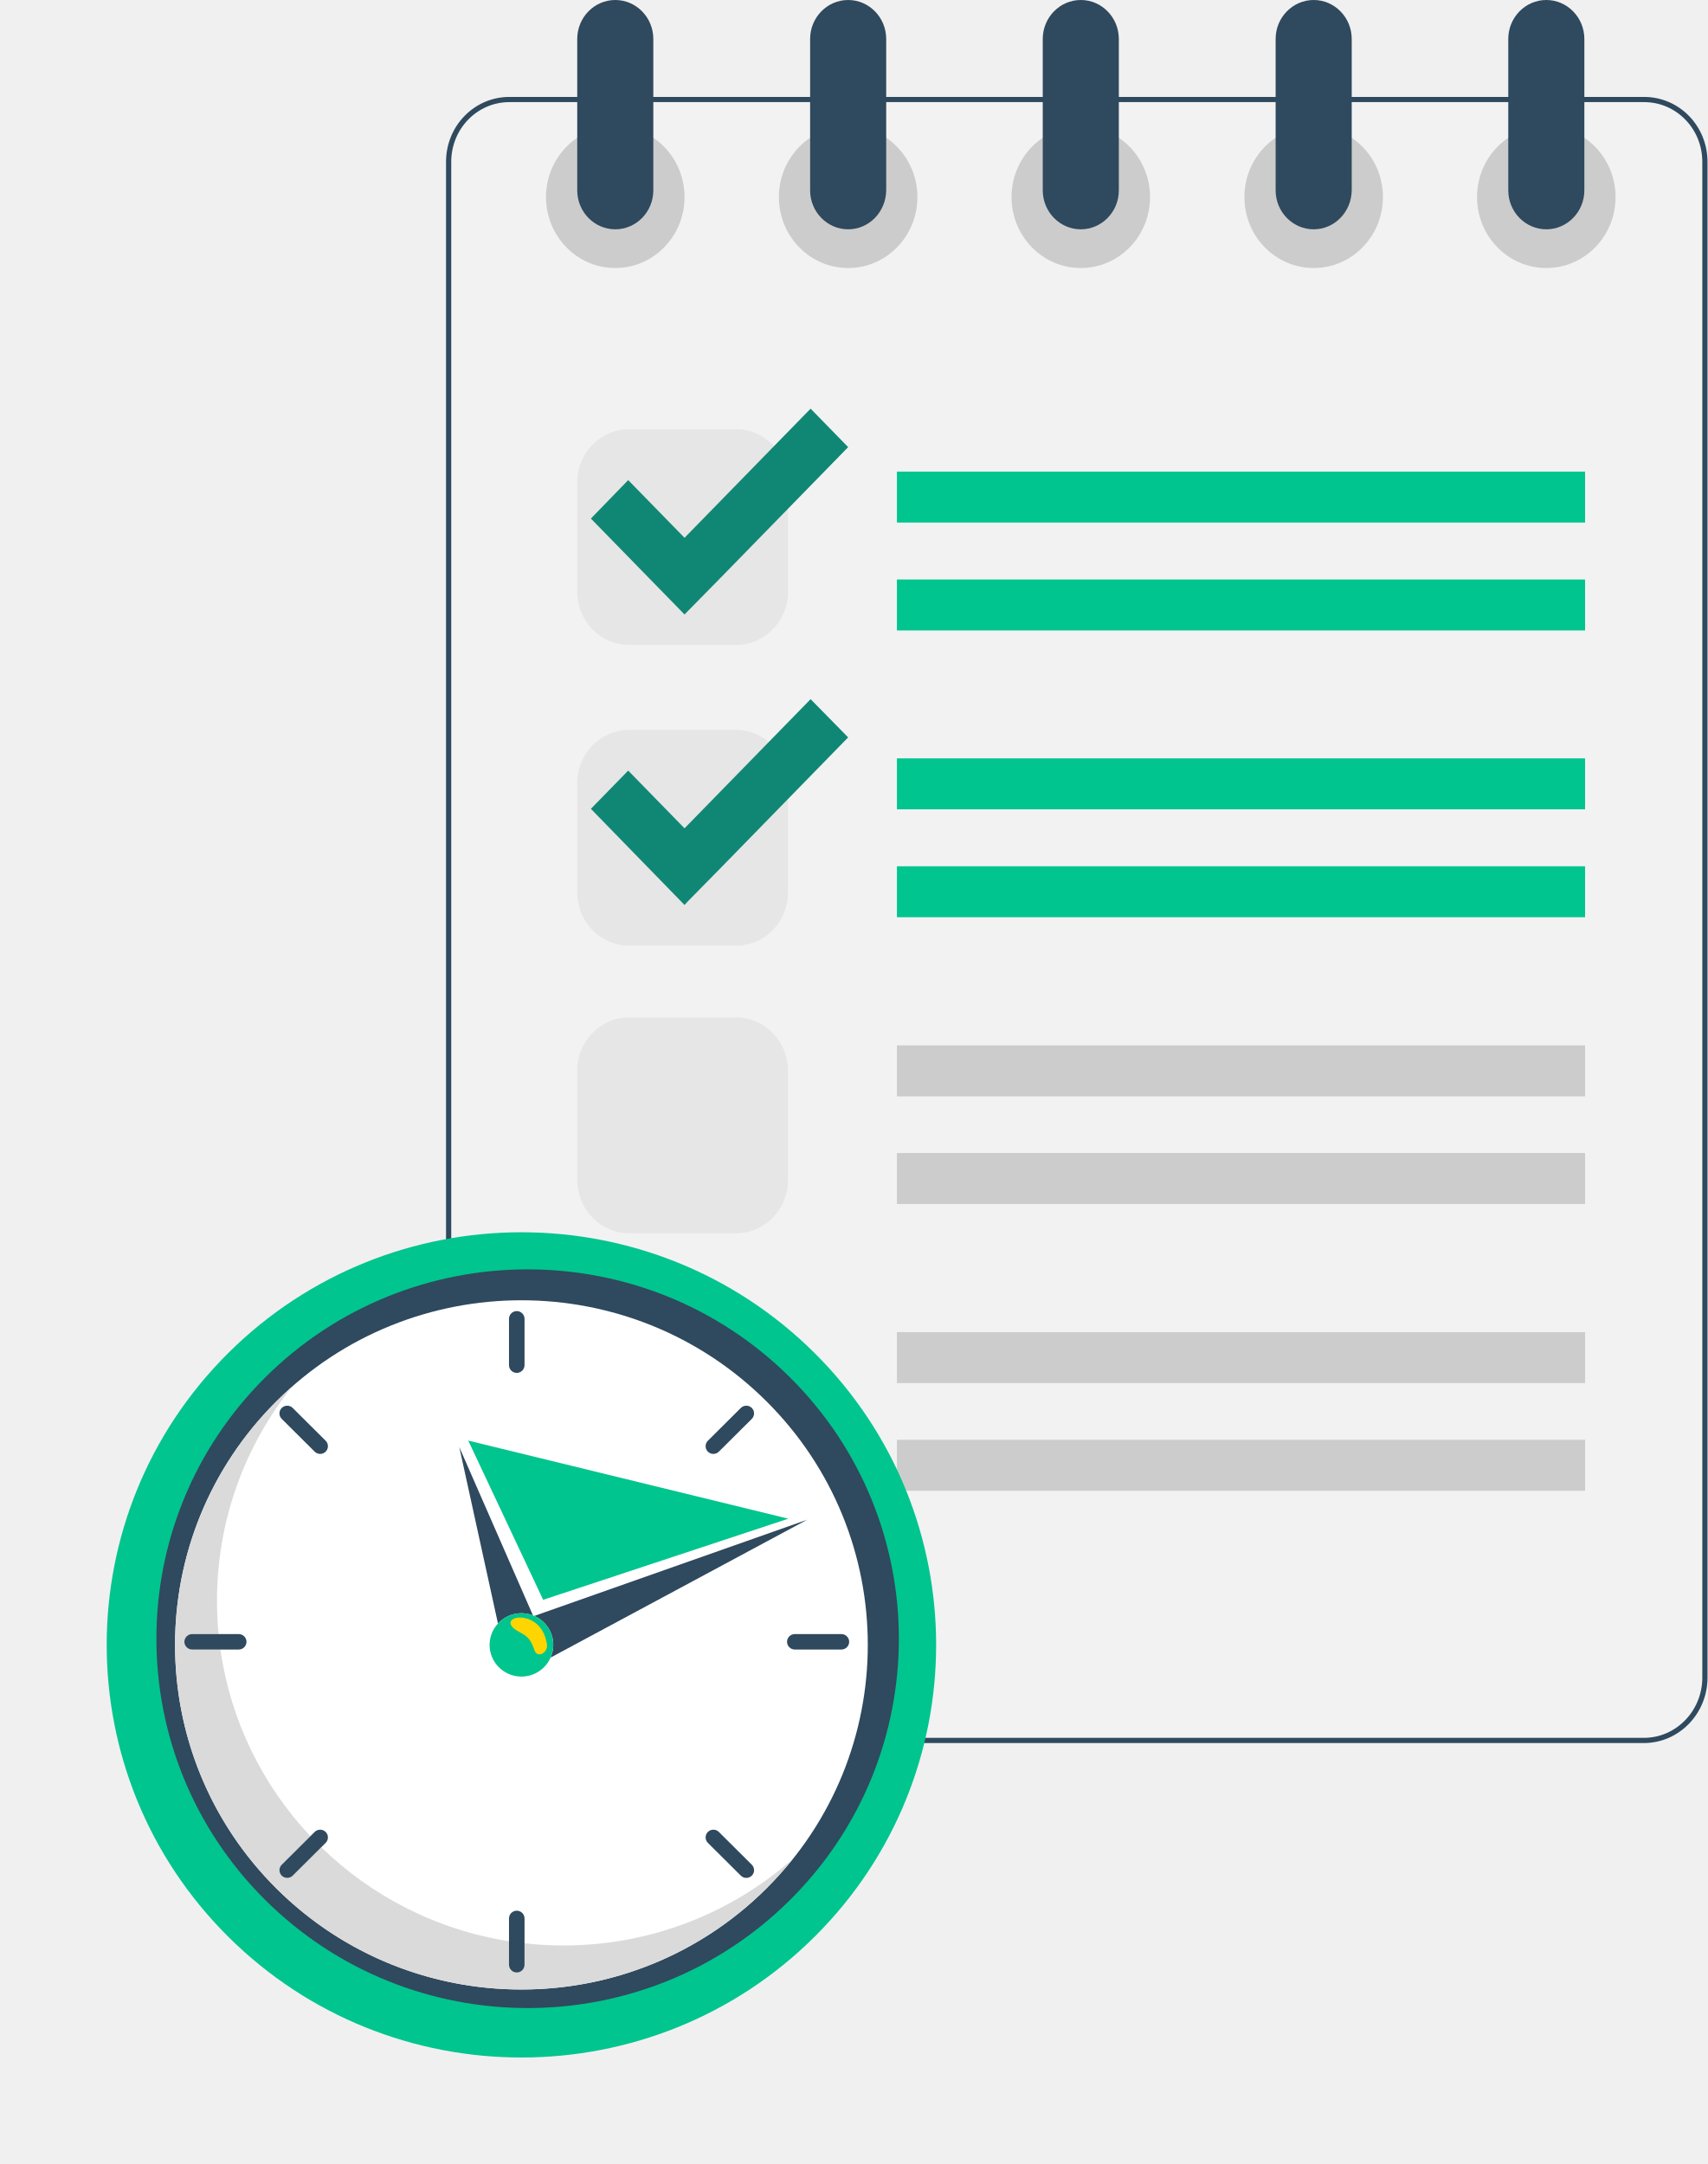
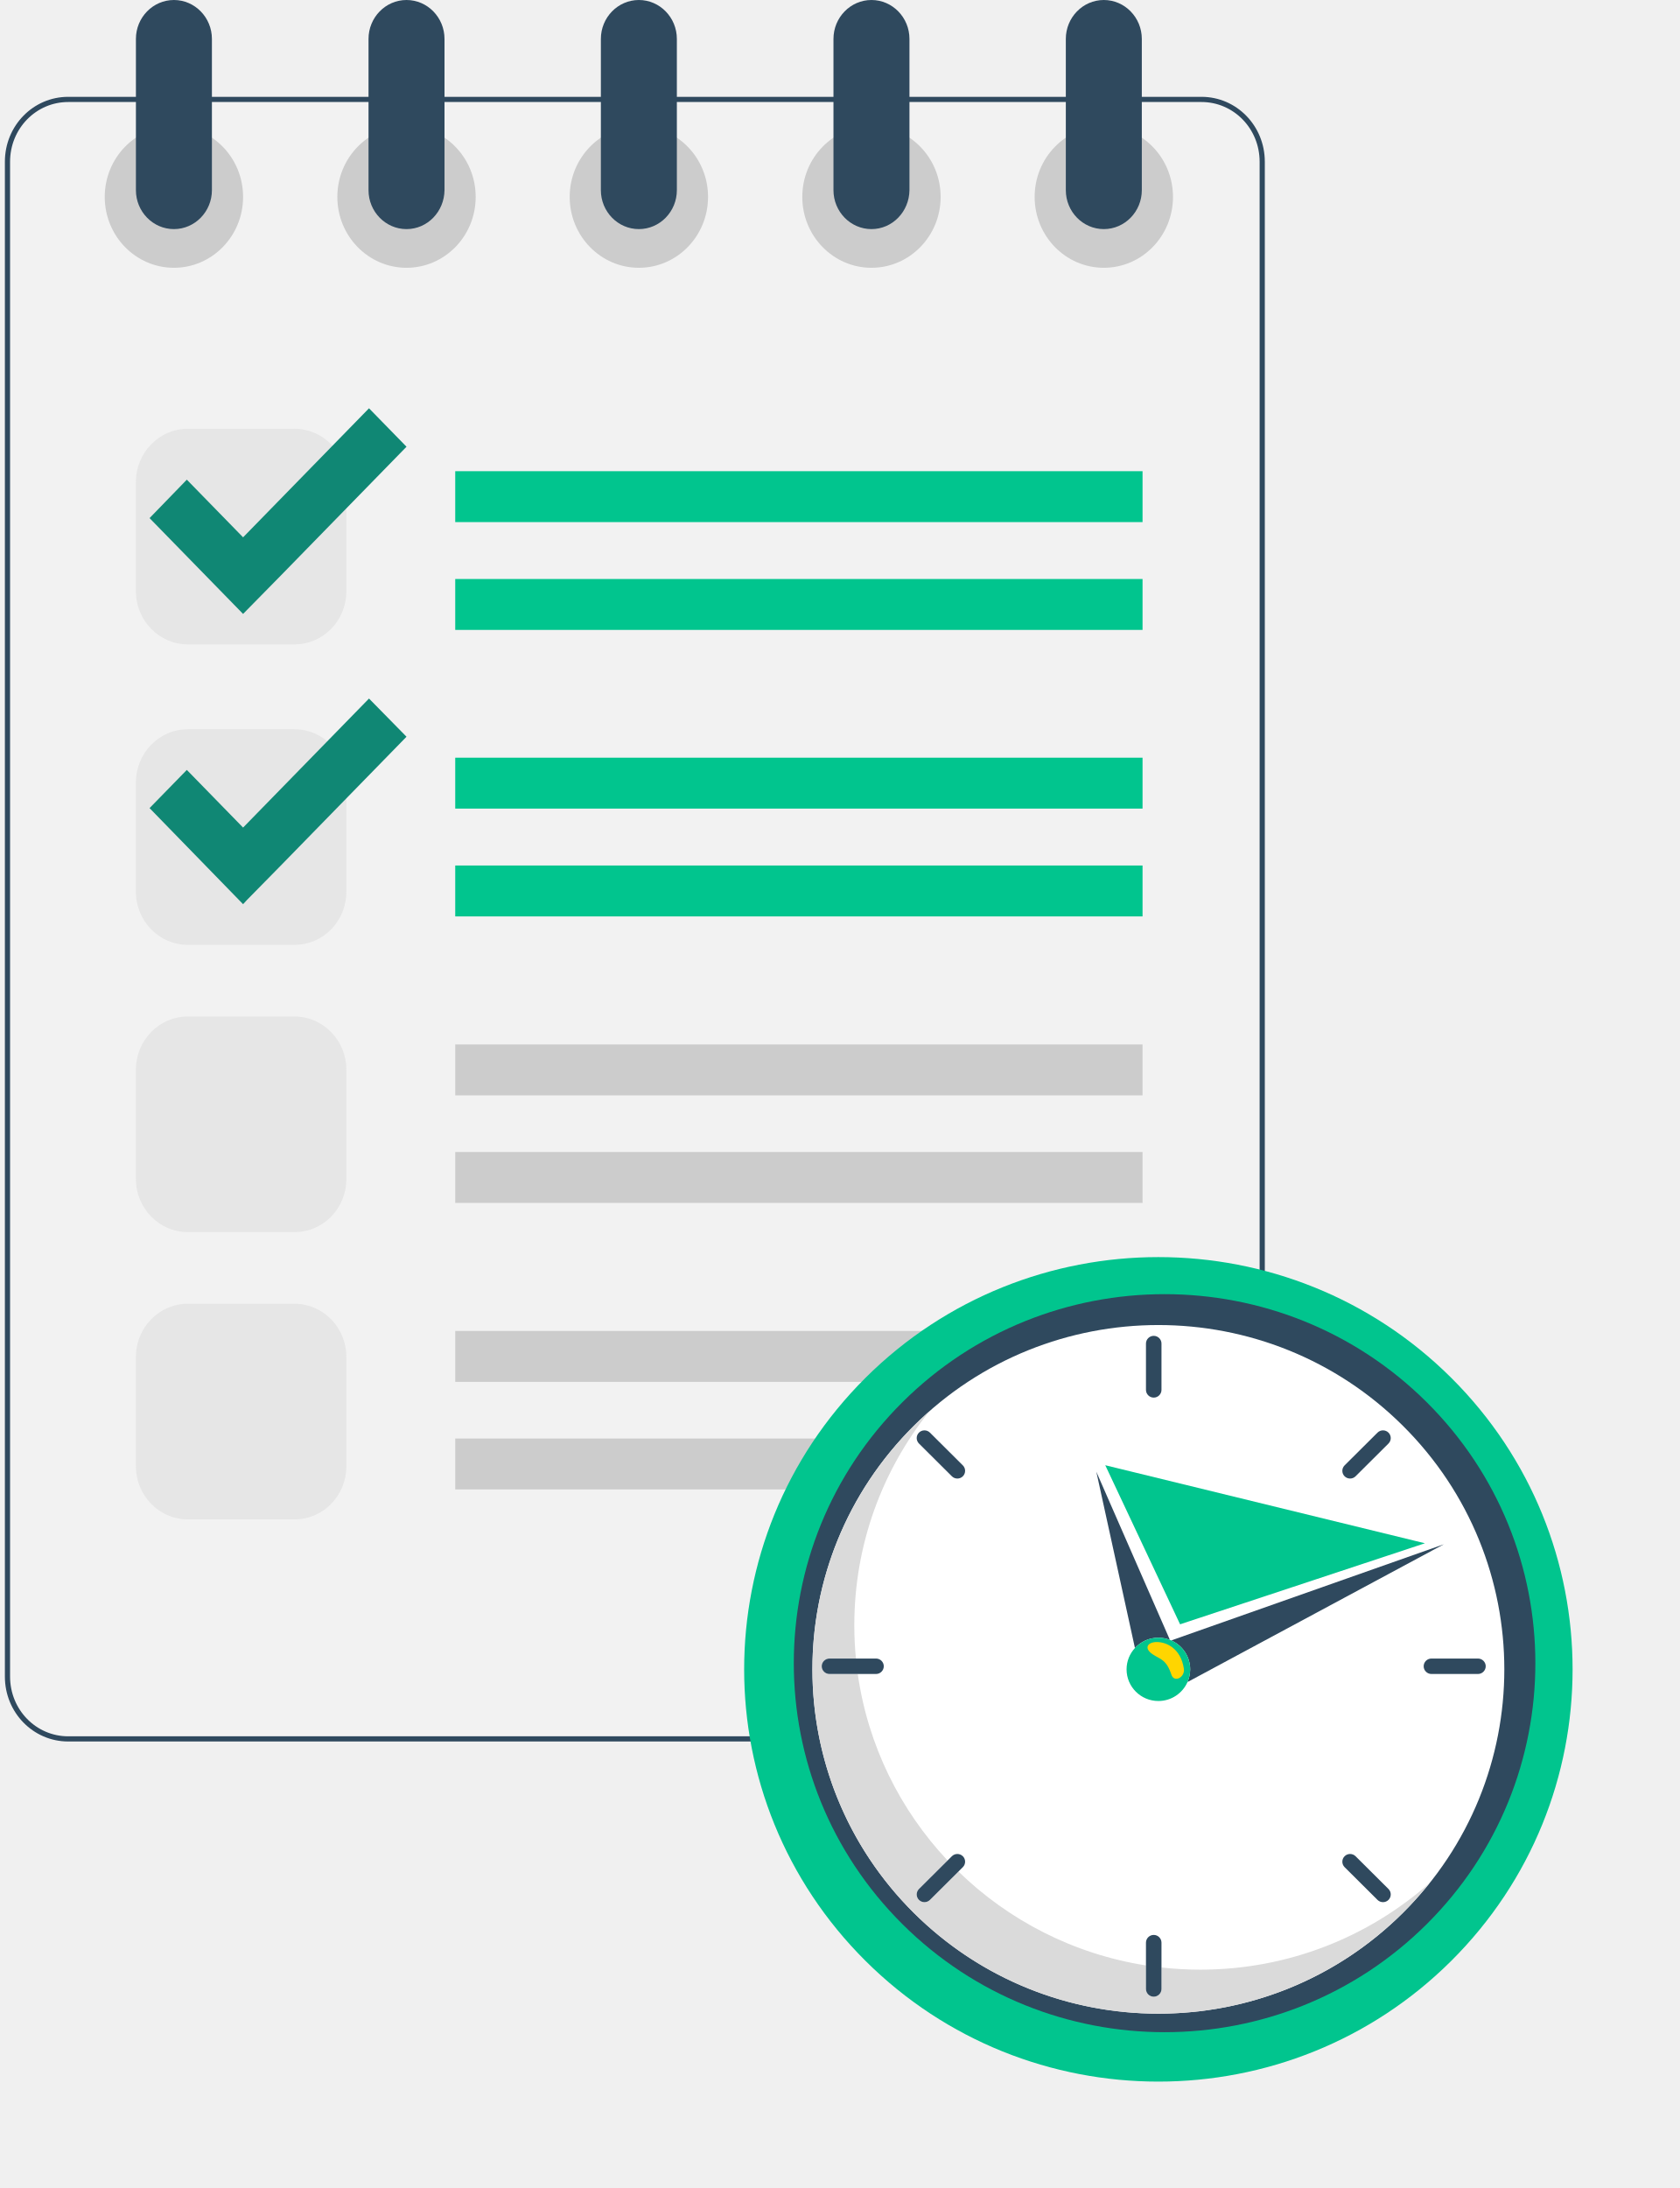
- <svg xmlns="http://www.w3.org/2000/svg" width="329" height="417" viewBox="0 0 329 417" fill="none">
-   <path d="M316.737 335.381H98.159C91.681 335.381 86.443 330.033 86.443 323.366V31.191C86.443 24.524 91.681 19.176 98.159 19.176H316.784C323.262 19.176 328.5 24.524 328.5 31.191L328.5 323.363C328.5 323.364 328.5 323.365 328.5 323.365C328.454 329.987 323.213 335.381 316.737 335.381Z" fill="#F2F2F2" stroke="#2F495E" />
-   <path d="M141.809 124.283H121.229C115.732 124.283 111.221 119.71 111.221 114.03V92.947C111.221 87.316 115.685 82.695 121.229 82.695H141.809C147.306 82.695 151.817 87.268 151.817 92.947V114.03C151.817 119.71 147.353 124.283 141.809 124.283Z" fill="#E6E6E6" />
-   <path d="M141.809 182.237H121.229C115.732 182.237 111.221 177.664 111.221 171.984V150.901C111.221 145.269 115.685 140.649 121.229 140.649H141.809C147.306 140.649 151.817 145.221 151.817 150.901V171.984C151.817 177.664 147.353 182.237 141.809 182.237Z" fill="#E6E6E6" />
-   <path d="M305.413 90.878H172.819V100.697H305.413V90.878Z" fill="#01C58E" />
-   <path d="M305.413 111.672H172.819V121.491H305.413V111.672Z" fill="#01C58E" />
-   <path d="M305.413 146.136H172.819V155.955H305.413V146.136Z" fill="#01C58E" />
-   <path d="M305.413 166.93H172.819V176.749H305.413V166.93Z" fill="#01C58E" />
-   <path d="M305.413 201.442H172.819V211.262H305.413V201.442Z" fill="#CCCCCC" />
-   <path d="M305.413 222.188H172.819V232.008H305.413V222.188Z" fill="#CCCCCC" />
-   <path d="M305.413 256.701H172.819V266.52H305.413V256.701Z" fill="#CCCCCC" />
-   <path d="M305.413 277.446H172.819V287.266H305.413V277.446Z" fill="#CCCCCC" />
-   <path d="M141.809 237.639H121.229C115.732 237.639 111.221 233.066 111.221 227.387V206.304C111.221 200.672 115.685 196.051 121.229 196.051H141.809C147.306 196.051 151.817 200.624 151.817 206.304V227.387C151.817 233.066 147.353 237.639 141.809 237.639Z" fill="#E6E6E6" />
-   <path d="M141.809 293.042H121.229C115.732 293.042 111.221 288.469 111.221 282.789V261.706C111.221 256.075 115.685 251.454 121.229 251.454H141.809C147.306 251.454 151.817 256.027 151.817 261.706V282.789C151.817 288.469 147.353 293.042 141.809 293.042Z" fill="#E6E6E6" />
-   <path d="M156.187 78.748L131.895 103.633L121.041 92.514L113.852 99.927L131.895 118.41L132.647 117.64L139.131 111.046L163.422 86.16L156.187 78.748Z" fill="#108774" />
-   <path d="M156.187 134.728L131.895 159.614L121.041 148.494L113.852 155.859L131.895 174.391L132.647 173.572L139.131 166.978L163.422 142.093L156.187 134.728Z" fill="#108774" />
-   <path d="M118.551 51.648C125.921 51.648 131.895 45.528 131.895 37.978C131.895 30.428 125.921 24.308 118.551 24.308C111.181 24.308 105.207 30.428 105.207 37.978C105.207 45.528 111.181 51.648 118.551 51.648Z" fill="#CCCCCC" />
-   <path d="M163.422 51.648C170.792 51.648 176.766 45.528 176.766 37.978C176.766 30.428 170.792 24.308 163.422 24.308C156.053 24.308 150.078 30.428 150.078 37.978C150.078 45.528 156.053 51.648 163.422 51.648Z" fill="#CCCCCC" />
-   <path d="M208.247 51.648C215.616 51.648 221.591 45.528 221.591 37.978C221.591 30.428 215.616 24.308 208.247 24.308C200.877 24.308 194.903 30.428 194.903 37.978C194.903 45.528 200.877 51.648 208.247 51.648Z" fill="#CCCCCC" />
-   <path d="M253.118 51.648C260.488 51.648 266.462 45.528 266.462 37.978C266.462 30.428 260.488 24.308 253.118 24.308C245.748 24.308 239.774 30.428 239.774 37.978C239.774 45.528 245.748 51.648 253.118 51.648Z" fill="#CCCCCC" />
-   <path d="M297.942 51.648C305.312 51.648 311.286 45.528 311.286 37.978C311.286 30.428 305.312 24.308 297.942 24.308C290.573 24.308 284.598 30.428 284.598 37.978C284.598 45.528 290.573 51.648 297.942 51.648Z" fill="#CCCCCC" />
-   <path d="M118.551 44.187C114.51 44.187 111.221 40.818 111.221 36.678V7.509C111.221 3.369 114.51 0 118.551 0C122.592 0 125.881 3.369 125.881 7.509V36.678C125.881 40.818 122.592 44.187 118.551 44.187Z" fill="#2F495E" />
-   <path d="M163.422 44.187C159.382 44.187 156.093 40.818 156.093 36.678V7.509C156.093 3.369 159.382 0 163.422 0C167.463 0 170.752 3.369 170.752 7.509V36.678C170.705 40.818 167.463 44.187 163.422 44.187Z" fill="#2F495E" />
-   <path d="M208.247 44.187C204.206 44.187 200.917 40.818 200.917 36.678V7.509C200.917 3.369 204.206 0 208.247 0C212.287 0 215.576 3.369 215.576 7.509V36.678C215.576 40.818 212.287 44.187 208.247 44.187Z" fill="#2F495E" />
-   <path d="M253.118 44.187C249.077 44.187 245.788 40.818 245.788 36.678V7.509C245.788 3.369 249.077 0 253.118 0C257.159 0 260.448 3.369 260.448 7.509V36.678C260.401 40.818 257.159 44.187 253.118 44.187Z" fill="#2F495E" />
-   <path d="M297.942 44.187C293.902 44.187 290.613 40.818 290.613 36.678V7.509C290.613 3.369 293.902 0 297.942 0C301.983 0 305.272 3.369 305.272 7.509V36.678C305.272 40.818 301.983 44.187 297.942 44.187Z" fill="#2F495E" />
+ <svg xmlns="http://www.w3.org/2000/svg" width="324" height="422" viewBox="0 0 324 422" fill="none">
+   <path d="M231.737 335.381H13.159C6.681 335.381 1.443 330.033 1.443 323.366V31.191C1.443 24.524 6.681 19.176 13.159 19.176H231.784C238.262 19.176 243.5 24.524 243.5 31.191L243.5 323.363C243.5 323.364 243.5 323.365 243.5 323.365C243.454 329.987 238.213 335.381 231.737 335.381Z" fill="#F2F2F2" stroke="#2F495E" />
+   <path d="M56.809 124.283H36.229C30.732 124.283 26.221 119.71 26.221 114.03V92.947C26.221 87.316 30.685 82.695 36.229 82.695H56.809C62.306 82.695 66.817 87.268 66.817 92.947V114.03C66.817 119.71 62.353 124.283 56.809 124.283Z" fill="#E6E6E6" />
+   <path d="M56.809 182.237H36.229C30.732 182.237 26.221 177.664 26.221 171.984V150.901C26.221 145.269 30.685 140.649 36.229 140.649H56.809C62.306 140.649 66.817 145.221 66.817 150.901V171.984C66.817 177.664 62.353 182.237 56.809 182.237Z" fill="#E6E6E6" />
+   <path d="M220.413 90.878H87.82V100.697H220.413V90.878Z" fill="#01C58E" />
+   <path d="M220.413 111.672H87.82V121.491H220.413V111.672Z" fill="#01C58E" />
+   <path d="M220.413 146.136H87.82V155.955H220.413V146.136Z" fill="#01C58E" />
+   <path d="M220.413 166.93H87.82V176.749H220.413V166.93Z" fill="#01C58E" />
+   <path d="M220.413 201.442H87.82V211.262H220.413V201.442Z" fill="#CCCCCC" />
+   <path d="M220.413 222.188H87.82V232.008H220.413V222.188Z" fill="#CCCCCC" />
+   <path d="M220.413 256.701H87.82V266.52H220.413V256.701Z" fill="#CCCCCC" />
+   <path d="M220.413 277.446H87.82V287.266H220.413V277.446Z" fill="#CCCCCC" />
+   <path d="M56.809 237.639H36.229C30.732 237.639 26.221 233.066 26.221 227.387V206.304C26.221 200.672 30.685 196.051 36.229 196.051H56.809C62.306 196.051 66.817 200.624 66.817 206.304V227.387C66.817 233.066 62.353 237.639 56.809 237.639Z" fill="#E6E6E6" />
+   <path d="M56.809 293.042H36.229C30.732 293.042 26.221 288.469 26.221 282.789V261.706C26.221 256.075 30.685 251.454 36.229 251.454H56.809C62.306 251.454 66.817 256.027 66.817 261.706V282.789C66.817 288.469 62.353 293.042 56.809 293.042Z" fill="#E6E6E6" />
+   <path d="M71.186 78.748L46.895 103.633L36.041 92.514L28.852 99.927L46.895 118.41L47.647 117.64L54.131 111.046L78.422 86.16L71.186 78.748Z" fill="#108774" />
+   <path d="M71.186 134.728L46.895 159.614L36.041 148.494L28.852 155.859L46.895 174.391L47.647 173.572L54.131 166.978L78.422 142.093L71.186 134.728Z" fill="#108774" />
+   <path d="M33.551 51.648C40.921 51.648 46.895 45.528 46.895 37.978C46.895 30.428 40.921 24.308 33.551 24.308C26.181 24.308 20.207 30.428 20.207 37.978C20.207 45.528 26.181 51.648 33.551 51.648Z" fill="#CCCCCC" />
+   <path d="M78.422 51.648C85.792 51.648 91.766 45.528 91.766 37.978C91.766 30.428 85.792 24.308 78.422 24.308C71.053 24.308 65.078 30.428 65.078 37.978C65.078 45.528 71.053 51.648 78.422 51.648Z" fill="#CCCCCC" />
+   <path d="M123.247 51.648C130.616 51.648 136.591 45.528 136.591 37.978C136.591 30.428 130.616 24.308 123.247 24.308C115.877 24.308 109.903 30.428 109.903 37.978C109.903 45.528 115.877 51.648 123.247 51.648Z" fill="#CCCCCC" />
+   <path d="M168.118 51.648C175.488 51.648 181.462 45.528 181.462 37.978C181.462 30.428 175.488 24.308 168.118 24.308C160.748 24.308 154.774 30.428 154.774 37.978C154.774 45.528 160.748 51.648 168.118 51.648Z" fill="#CCCCCC" />
+   <path d="M212.942 51.648C220.312 51.648 226.286 45.528 226.286 37.978C226.286 30.428 220.312 24.308 212.942 24.308C205.573 24.308 199.598 30.428 199.598 37.978C199.598 45.528 205.573 51.648 212.942 51.648Z" fill="#CCCCCC" />
+   <path d="M33.551 44.187C29.51 44.187 26.221 40.818 26.221 36.678V7.509C26.221 3.369 29.51 0 33.551 0C37.592 0 40.881 3.369 40.881 7.509V36.678C40.881 40.818 37.592 44.187 33.551 44.187Z" fill="#2F495E" />
+   <path d="M78.422 44.187C74.382 44.187 71.093 40.818 71.093 36.678V7.509C71.093 3.369 74.382 0 78.422 0C82.463 0 85.752 3.369 85.752 7.509V36.678C85.705 40.818 82.463 44.187 78.422 44.187Z" fill="#2F495E" />
+   <path d="M123.247 44.187C119.206 44.187 115.917 40.818 115.917 36.678V7.509C115.917 3.369 119.206 0 123.247 0C127.287 0 130.576 3.369 130.576 7.509V36.678C130.576 40.818 127.287 44.187 123.247 44.187Z" fill="#2F495E" />
+   <path d="M168.118 44.187C164.077 44.187 160.788 40.818 160.788 36.678V7.509C160.788 3.369 164.077 0 168.118 0C172.159 0 175.448 3.369 175.448 7.509V36.678C175.401 40.818 172.159 44.187 168.118 44.187Z" fill="#2F495E" />
+   <path d="M212.942 44.187C208.902 44.187 205.613 40.818 205.613 36.678V7.509C205.613 3.369 208.902 0 212.942 0C216.983 0 220.272 3.369 220.272 7.509V36.678C220.272 40.818 216.983 44.187 212.942 44.187Z" fill="#2F495E" />
  <g clip-path="url(#clip0_0_1)">
-     <path d="M156.97 373.191C188.176 342.14 188.176 291.796 156.97 260.745C125.764 229.694 75.169 229.694 43.963 260.745C12.757 291.796 12.757 342.14 43.963 373.191C75.169 404.242 125.764 404.242 156.97 373.191Z" fill="#01C58E" />
-     <path d="M152.242 366.103C180.176 338.309 180.176 293.245 152.242 265.45C124.308 237.655 79.019 237.655 51.085 265.45C23.152 293.245 23.152 338.309 51.085 366.103C79.019 393.898 124.308 393.898 152.242 366.103Z" fill="#2F495E" />
-     <path d="M147.659 363.925C173.722 337.992 173.722 295.944 147.659 270.01C121.595 244.077 79.338 244.077 53.274 270.01C27.211 295.944 27.211 337.992 53.274 363.925C79.338 389.859 121.595 389.859 147.659 363.925Z" fill="white" />
-     <path d="M106.603 316.968C106.603 317.84 106.417 318.667 106.086 319.417L155.536 292.846L102.948 311.387C105.1 312.336 106.603 314.476 106.603 316.968Z" fill="#2F495E" />
-     <path d="M100.468 310.863C101.253 310.863 102.001 311.015 102.691 311.283L88.496 278.85L95.947 312.851C97.069 311.632 98.676 310.863 100.468 310.863Z" fill="#2F495E" />
-     <path d="M106.603 316.968C106.603 314.476 105.1 312.336 102.948 311.387C102.864 311.35 102.777 311.316 102.691 311.283C102.001 311.015 101.253 310.863 100.468 310.863C98.676 310.863 97.069 311.632 95.947 312.851C94.948 313.937 94.332 315.379 94.332 316.968C94.332 320.34 97.079 323.073 100.468 323.073C102.98 323.073 105.137 321.568 106.086 319.417C106.417 318.667 106.603 317.84 106.603 316.968Z" fill="#01C58E" />
-     <path d="M99.57 264.556C98.747 264.556 98.073 263.886 98.073 263.067V254.133C98.073 253.314 98.747 252.644 99.57 252.644C100.393 252.644 101.066 253.314 101.066 254.133V263.067C101.066 263.886 100.393 264.556 99.57 264.556Z" fill="#2F495E" />
-     <path d="M151.646 316.372C151.646 315.553 152.319 314.883 153.142 314.883H162.121C162.944 314.883 163.617 315.553 163.617 316.372C163.617 317.191 162.944 317.861 162.121 317.861H153.142C152.319 317.861 151.646 317.191 151.646 316.372Z" fill="#2F495E" />
-     <path d="M136.393 279.733C135.811 279.153 135.811 278.206 136.393 277.627L142.742 271.31C143.324 270.73 144.276 270.73 144.858 271.31C145.44 271.889 145.44 272.836 144.858 273.415L138.509 279.733C137.927 280.312 136.975 280.312 136.393 279.733Z" fill="#2F495E" />
-     <path d="M108.549 374.889C106.019 374.889 103.523 374.744 101.066 374.472V378.612C101.066 379.431 100.393 380.101 99.57 380.101C98.747 380.101 98.074 379.431 98.074 378.612V374.073C84.099 371.881 71.568 365.373 61.897 355.964L56.398 361.435C55.816 362.014 54.864 362.014 54.282 361.435C53.7 360.856 53.7 359.908 54.282 359.329L59.804 353.835C50.67 344.12 44.437 331.675 42.474 317.861H37.019C36.196 317.861 35.523 317.191 35.523 316.372C35.523 315.553 36.196 314.883 37.019 314.883H42.118C41.915 312.776 41.808 310.641 41.808 308.481C41.808 292.89 47.222 278.566 56.261 267.235C42.446 279.402 33.727 297.167 33.727 316.968C33.727 353.644 63.608 383.377 100.468 383.377C121.659 383.377 140.53 373.538 152.756 358.213C140.981 368.583 125.509 374.889 108.549 374.889Z" fill="#DADADA" />
-     <path d="M136.393 353.012C136.975 352.433 137.927 352.433 138.509 353.012L144.858 359.329C145.44 359.909 145.44 360.856 144.858 361.435C144.276 362.014 143.324 362.014 142.742 361.435L136.393 355.118C135.811 354.539 135.811 353.591 136.393 353.012Z" fill="#2F495E" />
-     <path d="M54.282 271.31C54.864 270.731 55.816 270.731 56.398 271.31L62.747 277.627C63.329 278.206 63.329 279.154 62.747 279.733C62.165 280.312 61.213 280.312 60.631 279.733L54.282 273.415C53.7 272.836 53.7 271.889 54.282 271.31Z" fill="#2F495E" />
-     <path d="M105.384 316.828C105.642 318.508 103.513 319.625 102.978 317.991C102.016 315.049 100.825 315.035 99.404 314.092C97.548 312.861 98.433 311.698 100.16 311.698C101.887 311.698 104.766 312.792 105.384 316.828Z" fill="#FFD500" />
-     <path d="M99.57 380.101C98.747 380.101 98.073 379.431 98.073 378.612V369.678C98.073 368.859 98.747 368.189 99.57 368.189C100.393 368.189 101.066 368.859 101.066 369.678V378.612C101.066 379.431 100.393 380.101 99.57 380.101Z" fill="#2F495E" />
-     <path d="M35.523 316.372C35.523 315.553 36.196 314.883 37.019 314.883H45.998C46.821 314.883 47.494 315.553 47.494 316.372C47.494 317.191 46.821 317.861 45.998 317.861H37.019C36.196 317.861 35.523 317.191 35.523 316.372Z" fill="#2F495E" />
-     <path d="M54.282 361.435C53.7 360.856 53.7 359.908 54.282 359.329L60.631 353.012C61.213 352.433 62.165 352.433 62.747 353.012C63.329 353.591 63.329 354.539 62.747 355.118L56.398 361.435C55.816 362.014 54.864 362.014 54.282 361.435Z" fill="#2F495E" />
-     <path d="M104.919 307.667L91.12 278.333L150.08 292.723L104.919 307.667Z" fill="#01C58E" stroke="#01C58E" />
+     <path d="M279.97 378.191C311.176 347.14 311.176 296.796 279.97 265.745C248.764 234.694 198.169 234.694 166.963 265.745C135.757 296.796 135.757 347.14 166.963 378.191C198.169 409.242 248.764 409.242 279.97 378.191Z" fill="#01C58E" />
+     <path d="M275.242 371.103C303.176 343.309 303.176 298.245 275.242 270.45C247.308 242.655 202.019 242.655 174.085 270.45C146.152 298.245 146.152 343.309 174.085 371.103C202.019 398.898 247.308 398.898 275.242 371.103Z" fill="#2F495E" />
+     <path d="M270.659 368.925C296.722 342.992 296.722 300.944 270.659 275.01C244.595 249.077 202.338 249.077 176.274 275.01C150.211 300.944 150.211 342.992 176.274 368.925C202.338 394.859 244.595 394.859 270.659 368.925Z" fill="white" />
+     <path d="M229.603 321.968C229.603 322.84 229.417 323.667 229.086 324.417L278.536 297.846L225.948 316.387C228.1 317.336 229.603 319.476 229.603 321.968Z" fill="#2F495E" />
+     <path d="M223.468 315.863C224.253 315.863 225.001 316.015 225.691 316.283L211.496 283.85L218.947 317.851C220.069 316.632 221.676 315.863 223.468 315.863Z" fill="#2F495E" />
+     <path d="M229.603 321.968C229.603 319.476 228.1 317.336 225.948 316.387C225.864 316.35 225.777 316.316 225.691 316.283C225.001 316.015 224.253 315.863 223.468 315.863C221.676 315.863 220.069 316.632 218.947 317.851C217.947 318.937 217.332 320.379 217.332 321.968C217.332 325.34 220.079 328.073 223.468 328.073C225.98 328.073 228.137 326.568 229.086 324.417C229.417 323.667 229.603 322.84 229.603 321.968Z" fill="#01C58E" />
+     <path d="M222.57 269.556C221.747 269.556 221.074 268.886 221.074 268.067V259.133C221.074 258.314 221.747 257.644 222.57 257.644C223.393 257.644 224.066 258.314 224.066 259.133V268.067C224.066 268.886 223.393 269.556 222.57 269.556Z" fill="#2F495E" />
+     <path d="M274.646 321.372C274.646 320.553 275.319 319.883 276.142 319.883H285.121C285.944 319.883 286.617 320.553 286.617 321.372C286.617 322.191 285.944 322.861 285.121 322.861H276.142C275.319 322.861 274.646 322.191 274.646 321.372Z" fill="#2F495E" />
+     <path d="M259.393 284.733C258.811 284.153 258.811 283.206 259.393 282.627L265.742 276.31C266.324 275.73 267.276 275.73 267.858 276.31C268.44 276.889 268.44 277.836 267.858 278.415L261.509 284.733C260.927 285.312 259.975 285.312 259.393 284.733Z" fill="#2F495E" />
+     <path d="M231.549 379.889C229.019 379.889 226.523 379.744 224.066 379.472V383.612C224.066 384.431 223.393 385.101 222.57 385.101C221.747 385.101 221.074 384.431 221.074 383.612V379.073C207.099 376.881 194.568 370.373 184.897 360.964L179.398 366.435C178.816 367.014 177.864 367.014 177.282 366.435C176.7 365.856 176.7 364.908 177.282 364.329L182.804 358.835C173.67 349.12 167.437 336.675 165.474 322.861H160.019C159.196 322.861 158.523 322.191 158.523 321.372C158.523 320.553 159.196 319.883 160.019 319.883H165.118C164.915 317.776 164.808 315.641 164.808 313.481C164.808 297.89 170.222 283.566 179.261 272.235C165.446 284.402 156.727 302.167 156.727 321.968C156.727 358.644 186.608 388.377 223.468 388.377C244.659 388.377 263.53 378.538 275.756 363.213C263.981 373.583 248.509 379.889 231.549 379.889Z" fill="#DADADA" />
+     <path d="M259.393 358.012C259.975 357.433 260.927 357.433 261.509 358.012L267.858 364.329C268.44 364.909 268.44 365.856 267.858 366.435C267.276 367.014 266.324 367.014 265.742 366.435L259.393 360.118C258.811 359.539 258.811 358.591 259.393 358.012Z" fill="#2F495E" />
+     <path d="M177.282 276.31C177.864 275.731 178.816 275.731 179.398 276.31L185.747 282.627C186.329 283.206 186.329 284.154 185.747 284.733C185.165 285.312 184.213 285.312 183.631 284.733L177.282 278.415C176.7 277.836 176.7 276.889 177.282 276.31Z" fill="#2F495E" />
+     <path d="M228.384 321.828C228.642 323.508 226.513 324.625 225.978 322.991C225.016 320.049 223.825 320.035 222.404 319.092C220.548 317.861 221.432 316.698 223.16 316.698C224.887 316.698 227.766 317.792 228.384 321.828Z" fill="#FFD500" />
+     <path d="M222.57 385.101C221.747 385.101 221.074 384.431 221.074 383.612V374.678C221.074 373.859 221.747 373.189 222.57 373.189C223.393 373.189 224.066 373.859 224.066 374.678V383.612C224.066 384.431 223.393 385.101 222.57 385.101Z" fill="#2F495E" />
+     <path d="M158.523 321.372C158.523 320.553 159.196 319.883 160.019 319.883H168.998C169.821 319.883 170.494 320.553 170.494 321.372C170.494 322.191 169.821 322.861 168.998 322.861H160.019C159.196 322.861 158.523 322.191 158.523 321.372Z" fill="#2F495E" />
+     <path d="M177.282 366.435C176.7 365.856 176.7 364.908 177.282 364.329L183.631 358.012C184.213 357.433 185.165 357.433 185.747 358.012C186.329 358.591 186.329 359.539 185.747 360.118L179.398 366.435C178.816 367.014 177.864 367.014 177.282 366.435Z" fill="#2F495E" />
+     <path d="M227.919 312.667L214.12 283.333L273.08 297.723L227.919 312.667Z" fill="#01C58E" stroke="#01C58E" />
  </g>
  <defs>
    <clipPath id="clip0_0_1">
-       <rect width="201" height="200" fill="white" transform="translate(0 217)" />
+       <rect width="201" height="200" fill="white" transform="translate(123 222)" />
    </clipPath>
  </defs>
</svg>
